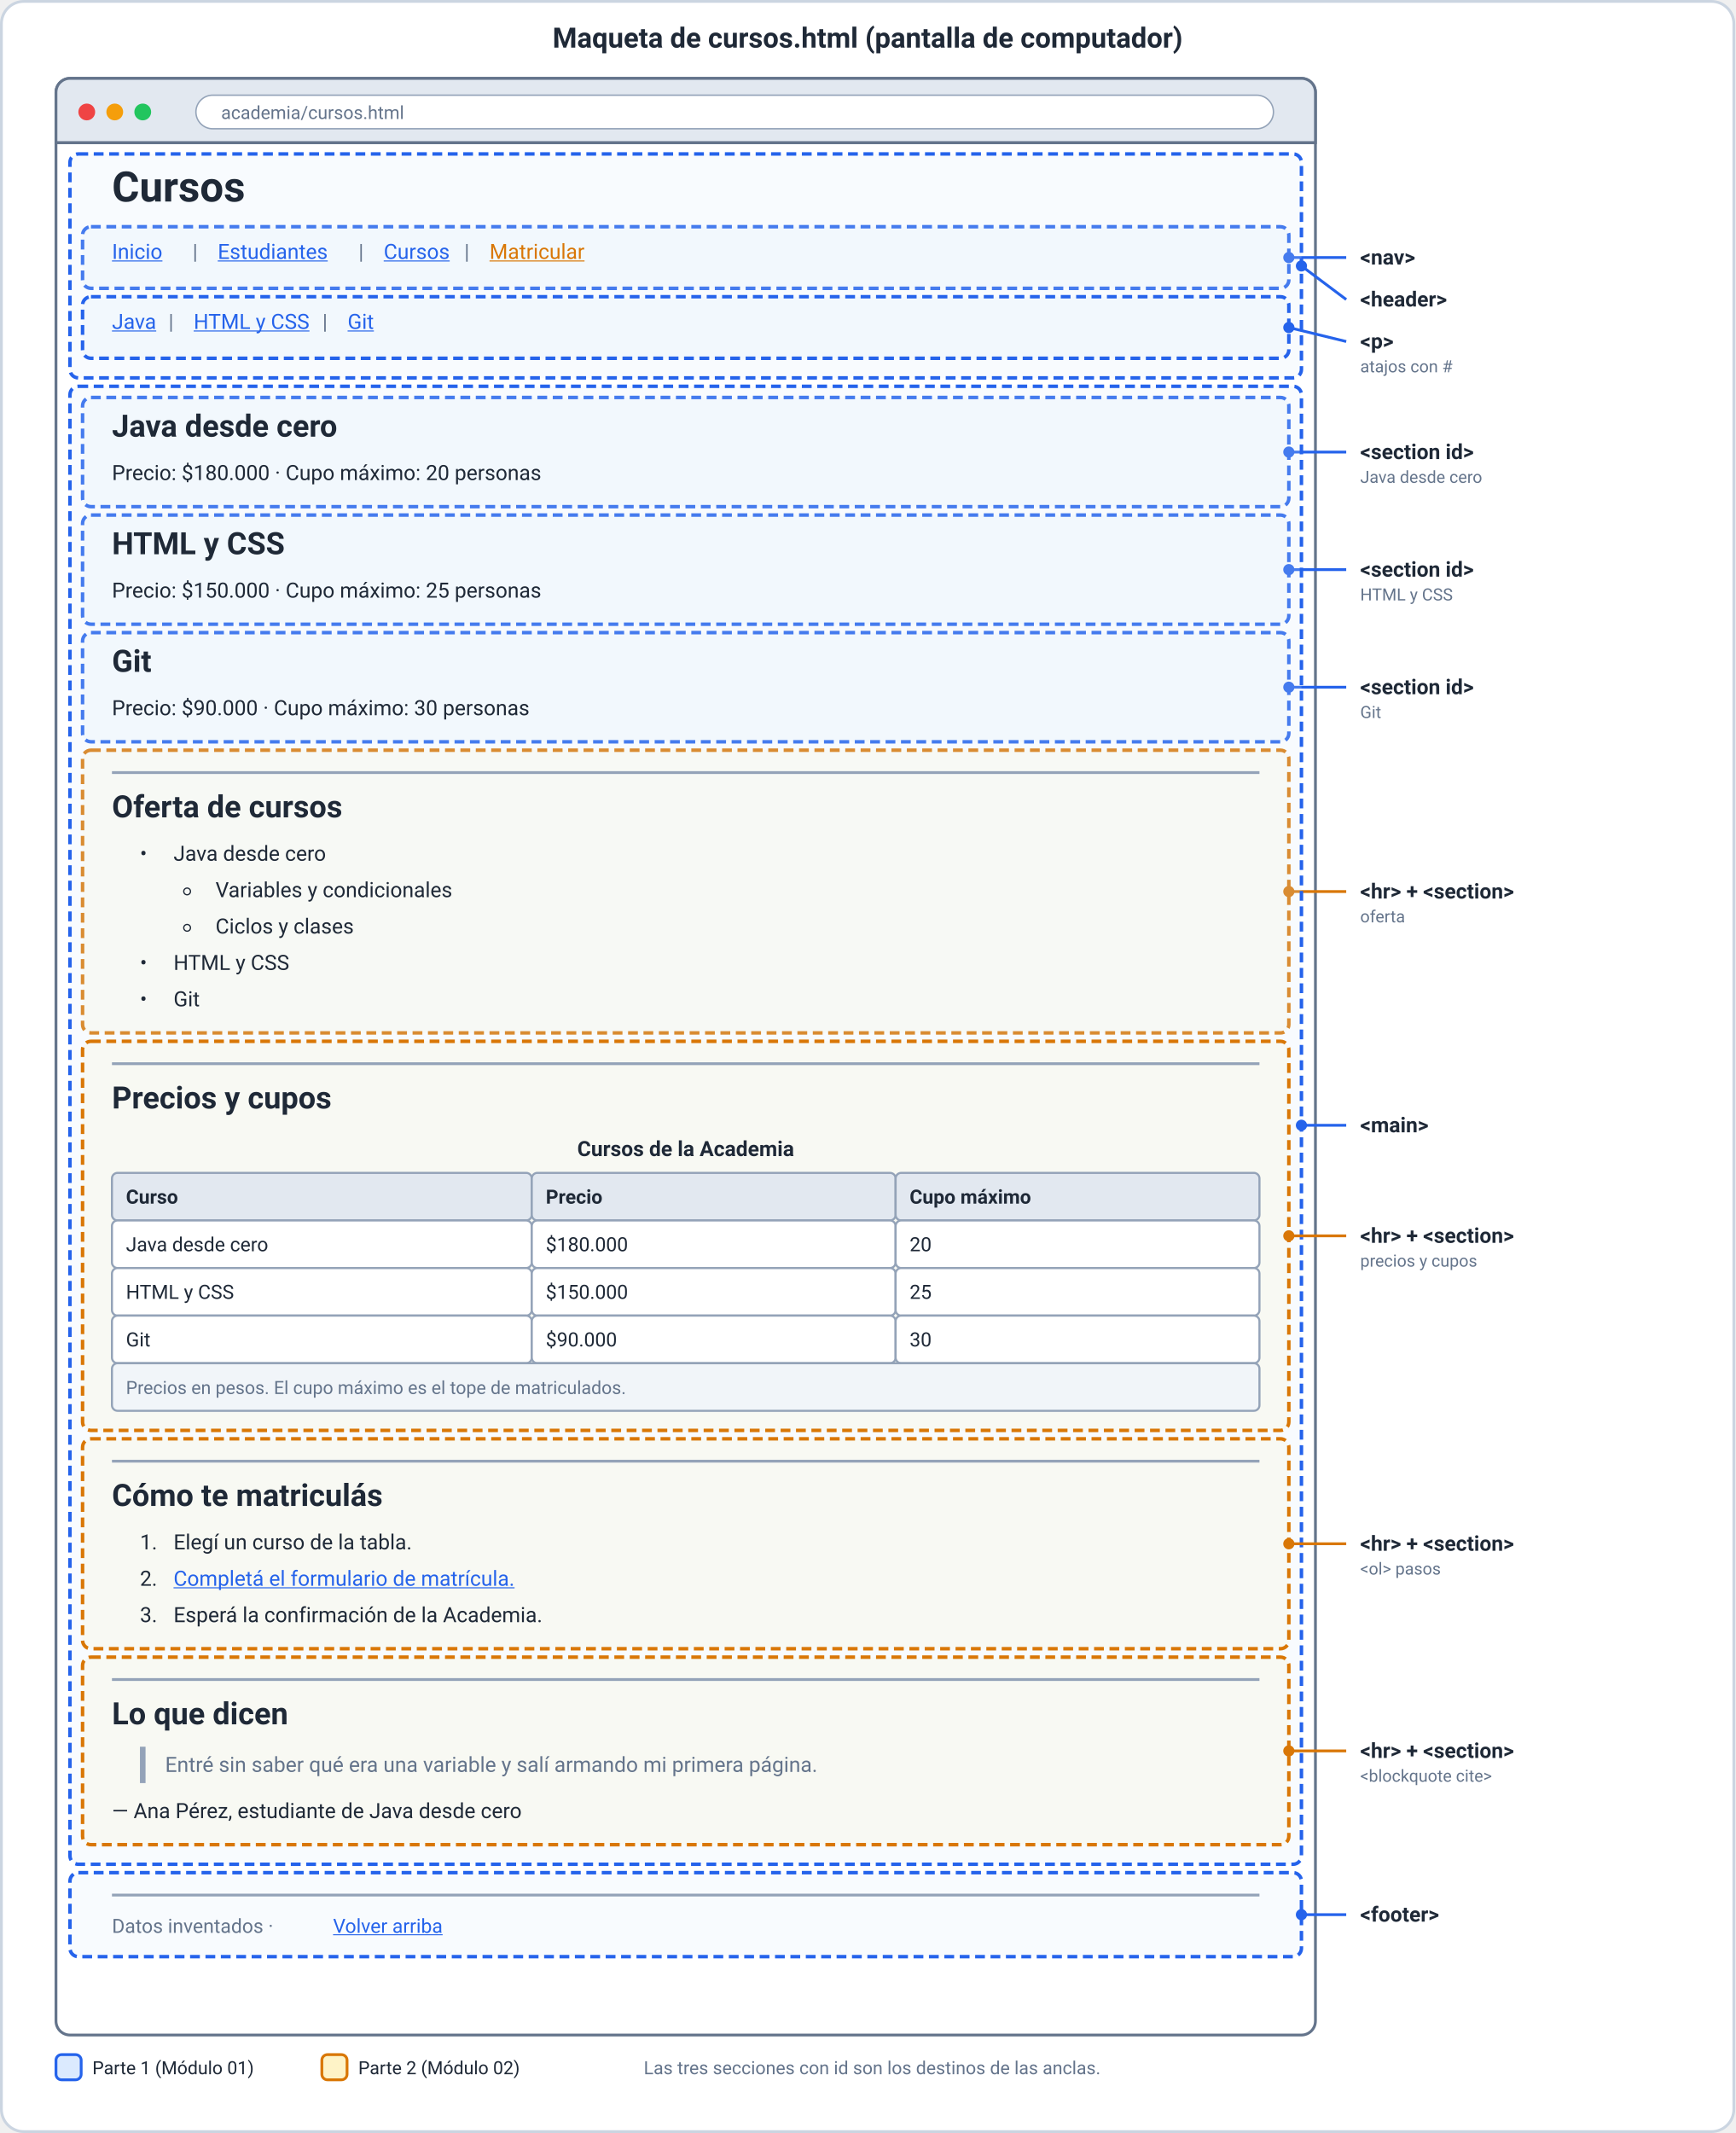
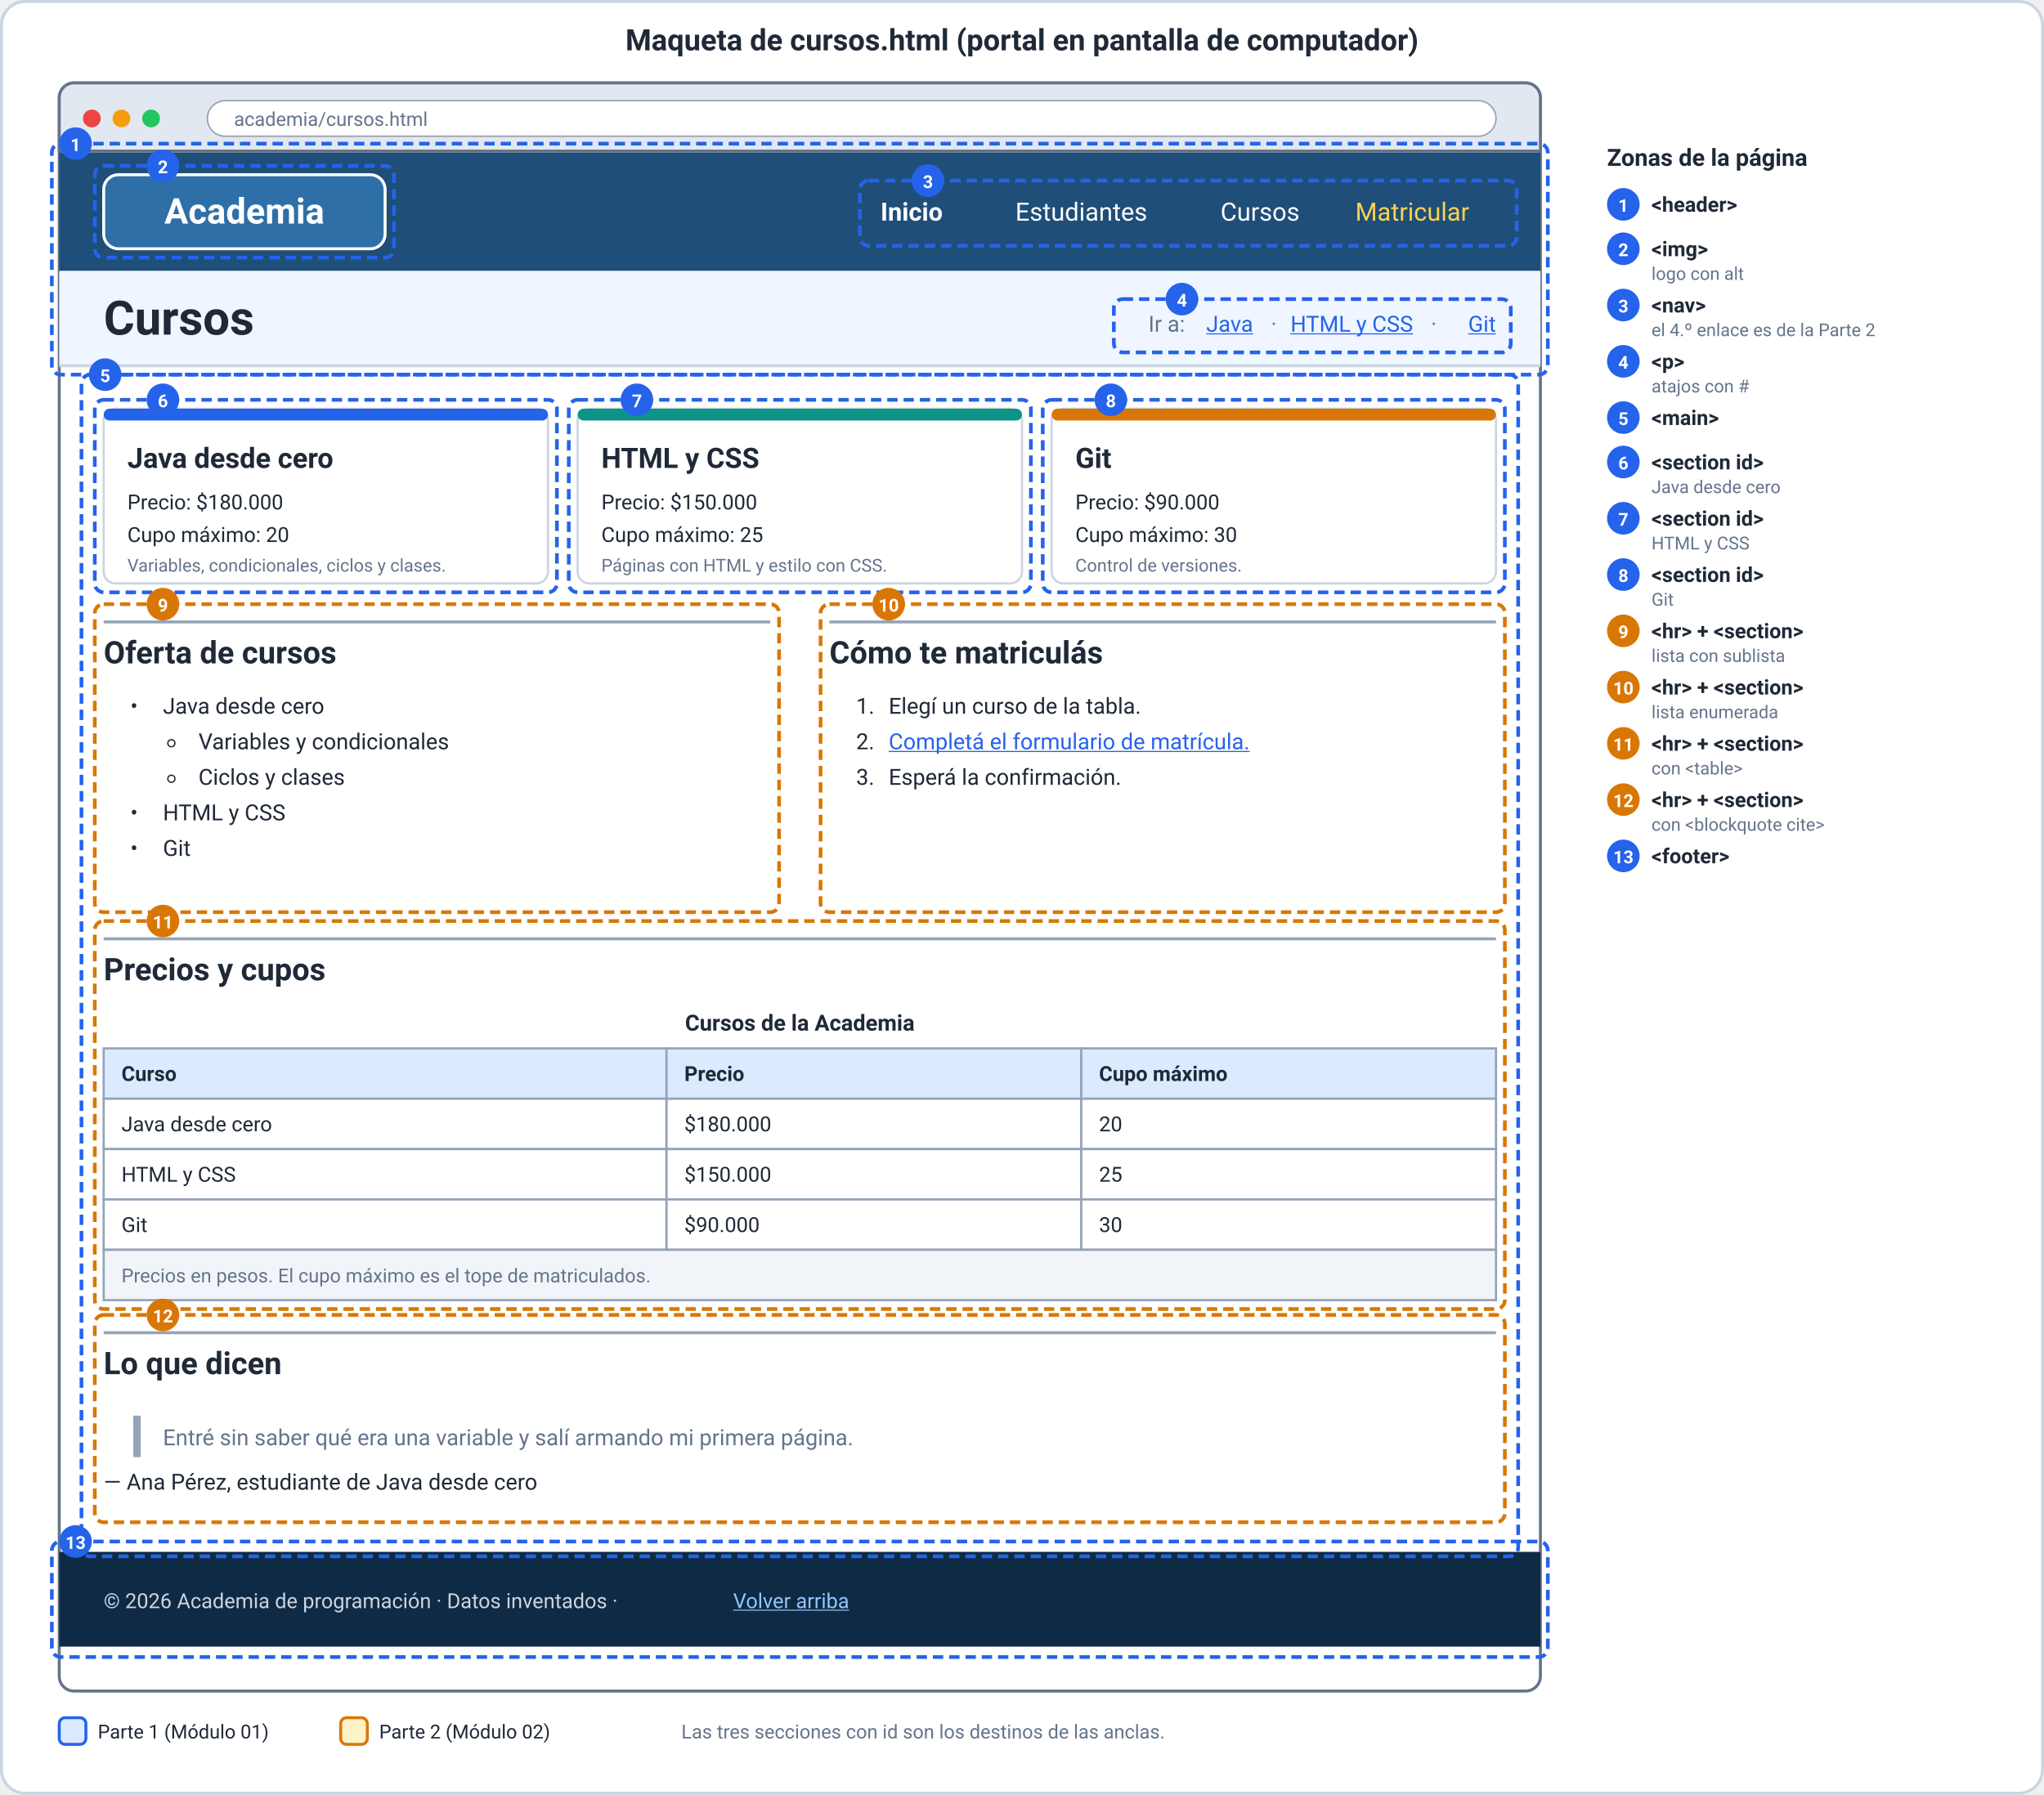
- <svg xmlns="http://www.w3.org/2000/svg" viewBox="0 0 1240 1524" width="1240" height="1524" role="img" aria-labelledby="t d" font-family="system-ui, -apple-system, Segoe UI, Roboto, Helvetica, Arial, sans-serif">
+ <svg xmlns="http://www.w3.org/2000/svg" viewBox="0 0 1380 1212" width="1380" height="1212" role="img" aria-labelledby="t d" font-family="system-ui, -apple-system, Segoe UI, Roboto, Helvetica, Arial, sans-serif">
  <defs>
    <marker id="ah" viewBox="0 0 10 10" refX="8" refY="5" markerWidth="7" markerHeight="7" orient="auto-start-reverse">
      <path d="M0 0L10 5L0 10z" fill="#64748b" />
    </marker>
  </defs>
-   <rect x="1" y="1" width="1238" height="1522" rx="16" fill="#ffffff" stroke="#cbd5e1" stroke-width="2" />
-   <text x="620.0" y="34" text-anchor="middle" font-size="20" font-weight="700" fill="#1f2937">Maqueta de cursos.html (pantalla de computador)</text>
-   <rect x="40" y="56" width="900" height="1398" rx="10" fill="#ffffff" stroke="#64748b" stroke-width="2" />
-   <path d="M40 66 a10 10 0 0 1 10 -10 h880 a10 10 0 0 1 10 10 v36 h-900z" fill="#e2e8f0" stroke="#64748b" stroke-width="2" />
+   <rect x="1" y="1" width="1378" height="1210" rx="16" fill="#ffffff" stroke="#cbd5e1" stroke-width="2" />
+   <text x="690.0" y="34" text-anchor="middle" font-size="20" font-weight="700" fill="#1f2937">Maqueta de cursos.html (portal en pantalla de computador)</text>
+   <rect x="40" y="56" width="1000" height="1086" rx="10" fill="#ffffff" stroke="#64748b" stroke-width="2" />
+   <path d="M40 66 a10 10 0 0 1 10 -10 h980 a10 10 0 0 1 10 10 v36 h-1000z" fill="#e2e8f0" stroke="#64748b" stroke-width="2" />
  <circle cx="62" cy="80" r="6" fill="#ef4444" />
  <circle cx="82" cy="80" r="6" fill="#f59e0b" />
  <circle cx="102" cy="80" r="6" fill="#22c55e" />
-   <rect x="140" y="68" width="770" height="24" rx="12" fill="#ffffff" stroke="#94a3b8" />
+   <rect x="140" y="68" width="870" height="24" rx="12" fill="#ffffff" stroke="#94a3b8" />
  <text x="158" y="85" text-anchor="start" font-size="13" font-weight="400" fill="#64748b">academia/cursos.html</text>
-   <line x1="40" y1="102" x2="940" y2="102" stroke="#64748b" stroke-width="2" />
-   <rect x="59" y="162" width="862" height="44" rx="6" fill="#dbeafe" fill-opacity="0.18" stroke="#2563eb" stroke-width="2.5" stroke-dasharray="7 4" />
-   <circle cx="921" cy="184.0" r="4" fill="#2563eb" />
-   <path d="M921 184.0 L962 184.0" stroke="#2563eb" stroke-width="2" fill="none" />
-   <text x="972" y="189.0" text-anchor="start" font-size="15" font-weight="700" fill="#1f2937">&lt;nav&gt;</text>
-   <rect x="50" y="110" width="880" height="160" rx="6" fill="#dbeafe" fill-opacity="0.18" stroke="#2563eb" stroke-width="2.5" stroke-dasharray="7 4" />
-   <circle cx="930" cy="190.0" r="4" fill="#2563eb" />
-   <path d="M930 190.0 L962 214.0" stroke="#2563eb" stroke-width="2" fill="none" />
-   <text x="972" y="219.0" text-anchor="start" font-size="15" font-weight="700" fill="#1f2937">&lt;header&gt;</text>
-   <rect x="59" y="212" width="862" height="44" rx="6" fill="#dbeafe" fill-opacity="0.18" stroke="#2563eb" stroke-width="2.5" stroke-dasharray="7 4" />
-   <circle cx="921" cy="234.0" r="4" fill="#2563eb" />
-   <path d="M921 234.0 L962 244.0" stroke="#2563eb" stroke-width="2" fill="none" />
-   <text x="972" y="249.0" text-anchor="start" font-size="15" font-weight="700" fill="#1f2937">&lt;p&gt;</text>
-   <text x="972" y="266.0" text-anchor="start" font-size="12" font-weight="400" fill="#64748b">atajos con #</text>
-   <rect x="59" y="284" width="862" height="78" rx="6" fill="#dbeafe" fill-opacity="0.18" stroke="#2563eb" stroke-width="2.5" stroke-dasharray="7 4" />
-   <circle cx="921" cy="323.0" r="4" fill="#2563eb" />
-   <path d="M921 323.0 L962 323.0" stroke="#2563eb" stroke-width="2" fill="none" />
-   <text x="972" y="328.0" text-anchor="start" font-size="15" font-weight="700" fill="#1f2937">&lt;section id&gt;</text>
-   <text x="972" y="345.0" text-anchor="start" font-size="12" font-weight="400" fill="#64748b">Java desde cero</text>
-   <rect x="59" y="368" width="862" height="78" rx="6" fill="#dbeafe" fill-opacity="0.18" stroke="#2563eb" stroke-width="2.5" stroke-dasharray="7 4" />
-   <circle cx="921" cy="407.0" r="4" fill="#2563eb" />
-   <path d="M921 407.0 L962 407.0" stroke="#2563eb" stroke-width="2" fill="none" />
-   <text x="972" y="412.0" text-anchor="start" font-size="15" font-weight="700" fill="#1f2937">&lt;section id&gt;</text>
-   <text x="972" y="429.0" text-anchor="start" font-size="12" font-weight="400" fill="#64748b">HTML y CSS</text>
-   <rect x="59" y="452" width="862" height="78" rx="6" fill="#dbeafe" fill-opacity="0.18" stroke="#2563eb" stroke-width="2.5" stroke-dasharray="7 4" />
-   <circle cx="921" cy="491.0" r="4" fill="#2563eb" />
-   <path d="M921 491.0 L962 491.0" stroke="#2563eb" stroke-width="2" fill="none" />
-   <text x="972" y="496.0" text-anchor="start" font-size="15" font-weight="700" fill="#1f2937">&lt;section id&gt;</text>
-   <text x="972" y="513.0" text-anchor="start" font-size="12" font-weight="400" fill="#64748b">Git</text>
-   <rect x="59" y="536" width="862" height="202" rx="6" fill="#fef3c7" fill-opacity="0.18" stroke="#d97706" stroke-width="2.5" stroke-dasharray="7 4" />
-   <circle cx="921" cy="637.0" r="4" fill="#d97706" />
-   <path d="M921 637.0 L962 637.0" stroke="#d97706" stroke-width="2" fill="none" />
-   <text x="972" y="642.0" text-anchor="start" font-size="15" font-weight="700" fill="#1f2937">&lt;hr&gt; + &lt;section&gt;</text>
-   <text x="972" y="659.0" text-anchor="start" font-size="12" font-weight="400" fill="#64748b">oferta</text>
-   <rect x="50" y="276" width="880" height="1056" rx="6" fill="#dbeafe" fill-opacity="0.18" stroke="#2563eb" stroke-width="2.5" stroke-dasharray="7 4" />
-   <circle cx="930" cy="804.0" r="4" fill="#2563eb" />
-   <path d="M930 804.0 L962 804.0" stroke="#2563eb" stroke-width="2" fill="none" />
-   <text x="972" y="809.0" text-anchor="start" font-size="15" font-weight="700" fill="#1f2937">&lt;main&gt;</text>
-   <rect x="59" y="744" width="862" height="278" rx="6" fill="#fef3c7" fill-opacity="0.18" stroke="#d97706" stroke-width="2.5" stroke-dasharray="7 4" />
-   <circle cx="921" cy="883.0" r="4" fill="#d97706" />
-   <path d="M921 883.0 L962 883.0" stroke="#d97706" stroke-width="2" fill="none" />
-   <text x="972" y="888.0" text-anchor="start" font-size="15" font-weight="700" fill="#1f2937">&lt;hr&gt; + &lt;section&gt;</text>
-   <text x="972" y="905.0" text-anchor="start" font-size="12" font-weight="400" fill="#64748b">precios y cupos</text>
-   <rect x="59" y="1028" width="862" height="150" rx="6" fill="#fef3c7" fill-opacity="0.18" stroke="#d97706" stroke-width="2.5" stroke-dasharray="7 4" />
-   <circle cx="921" cy="1103.0" r="4" fill="#d97706" />
-   <path d="M921 1103.0 L962 1103.0" stroke="#d97706" stroke-width="2" fill="none" />
-   <text x="972" y="1108.0" text-anchor="start" font-size="15" font-weight="700" fill="#1f2937">&lt;hr&gt; + &lt;section&gt;</text>
-   <text x="972" y="1125.0" text-anchor="start" font-size="12" font-weight="400" fill="#64748b">&lt;ol&gt; pasos</text>
-   <rect x="59" y="1184" width="862" height="134" rx="6" fill="#fef3c7" fill-opacity="0.18" stroke="#d97706" stroke-width="2.5" stroke-dasharray="7 4" />
-   <circle cx="921" cy="1251.0" r="4" fill="#d97706" />
-   <path d="M921 1251.0 L962 1251.0" stroke="#d97706" stroke-width="2" fill="none" />
-   <text x="972" y="1256.0" text-anchor="start" font-size="15" font-weight="700" fill="#1f2937">&lt;hr&gt; + &lt;section&gt;</text>
-   <text x="972" y="1273.0" text-anchor="start" font-size="12" font-weight="400" fill="#64748b">&lt;blockquote cite&gt;</text>
-   <rect x="50" y="1338" width="880" height="60" rx="6" fill="#dbeafe" fill-opacity="0.18" stroke="#2563eb" stroke-width="2.5" stroke-dasharray="7 4" />
-   <circle cx="930" cy="1368.0" r="4" fill="#2563eb" />
-   <path d="M930 1368.0 L962 1368.0" stroke="#2563eb" stroke-width="2" fill="none" />
-   <text x="972" y="1373.0" text-anchor="start" font-size="15" font-weight="700" fill="#1f2937">&lt;footer&gt;</text>
-   <text x="80" y="144" font-size="30" font-weight="700" fill="#1f2937" text-anchor="start">Cursos</text>
-   <text x="80" y="185" font-size="15" font-weight="400" fill="#2563eb" text-anchor="start" text-decoration="underline">Inicio</text>
-   <text x="137.6" y="185" font-size="15" font-weight="400" fill="#64748b" text-anchor="start">|</text>
-   <text x="155.6" y="185" font-size="15" font-weight="400" fill="#2563eb" text-anchor="start" text-decoration="underline">Estudiantes</text>
-   <text x="256.2" y="185" font-size="15" font-weight="400" fill="#64748b" text-anchor="start">|</text>
-   <text x="274.2" y="185" font-size="15" font-weight="400" fill="#2563eb" text-anchor="start" text-decoration="underline">Cursos</text>
-   <text x="331.8" y="185" font-size="15" font-weight="400" fill="#64748b" text-anchor="start">|</text>
-   <text x="349.8" y="185" font-size="15" font-weight="400" fill="#d97706" text-anchor="start" text-decoration="underline">Matricular</text>
-   <text x="80" y="235" font-size="15" font-weight="400" fill="#2563eb" text-anchor="start" text-decoration="underline">Java</text>
-   <text x="120.4" y="235" font-size="15" font-weight="400" fill="#64748b" text-anchor="start">|</text>
-   <text x="138.4" y="235" font-size="15" font-weight="400" fill="#2563eb" text-anchor="start" text-decoration="underline">HTML y CSS</text>
-   <text x="230.4" y="235" font-size="15" font-weight="400" fill="#64748b" text-anchor="start">|</text>
-   <text x="248.4" y="235" font-size="15" font-weight="400" fill="#2563eb" text-anchor="start" text-decoration="underline">Git</text>
-   <text x="80" y="312" font-size="22" font-weight="700" fill="#1f2937" text-anchor="start">Java desde cero</text>
-   <text x="80" y="343" font-size="15" font-weight="400" fill="#1f2937" text-anchor="start">Precio: $180.000 · Cupo máximo: 20 personas</text>
-   <text x="80" y="396" font-size="22" font-weight="700" fill="#1f2937" text-anchor="start">HTML y CSS</text>
-   <text x="80" y="427" font-size="15" font-weight="400" fill="#1f2937" text-anchor="start">Precio: $150.000 · Cupo máximo: 25 personas</text>
-   <text x="80" y="480" font-size="22" font-weight="700" fill="#1f2937" text-anchor="start">Git</text>
-   <text x="80" y="511" font-size="15" font-weight="400" fill="#1f2937" text-anchor="start">Precio: $90.000 · Cupo máximo: 30 personas</text>
-   <line x1="80" y1="552" x2="900" y2="552" stroke="#94a3b8" stroke-width="2" />
-   <text x="80" y="584" font-size="22" font-weight="700" fill="#1f2937" text-anchor="start">Oferta de cursos</text>
-   <text x="100" y="615" font-size="15" font-weight="400" fill="#1f2937" text-anchor="start">•</text>
-   <text x="124" y="615" font-size="15" font-weight="400" fill="#1f2937" text-anchor="start">Java desde cero</text>
-   <text x="130" y="641" font-size="15" font-weight="400" fill="#1f2937" text-anchor="start">◦</text>
-   <text x="154" y="641" font-size="15" font-weight="400" fill="#1f2937" text-anchor="start">Variables y condicionales</text>
-   <text x="130" y="667" font-size="15" font-weight="400" fill="#1f2937" text-anchor="start">◦</text>
-   <text x="154" y="667" font-size="15" font-weight="400" fill="#1f2937" text-anchor="start">Ciclos y clases</text>
-   <text x="100" y="693" font-size="15" font-weight="400" fill="#1f2937" text-anchor="start">•</text>
-   <text x="124" y="693" font-size="15" font-weight="400" fill="#1f2937" text-anchor="start">HTML y CSS</text>
-   <text x="100" y="719" font-size="15" font-weight="400" fill="#1f2937" text-anchor="start">•</text>
-   <text x="124" y="719" font-size="15" font-weight="400" fill="#1f2937" text-anchor="start">Git</text>
-   <line x1="80" y1="760" x2="900" y2="760" stroke="#94a3b8" stroke-width="2" />
-   <text x="80" y="792" font-size="22" font-weight="700" fill="#1f2937" text-anchor="start">Precios y cupos</text>
-   <text x="490.0" y="826" font-size="15" font-weight="700" fill="#1f2937" text-anchor="middle">Cursos de la Academia</text>
-   <rect x="80" y="838" width="300" height="34" rx="4" fill="#e2e8f0" stroke="#94a3b8" stroke-width="1.5" />
-   <text x="90" y="860" font-size="14" font-weight="700" fill="#1f2937" text-anchor="start">Curso</text>
-   <rect x="380" y="838" width="260" height="34" rx="4" fill="#e2e8f0" stroke="#94a3b8" stroke-width="1.5" />
-   <text x="390" y="860" font-size="14" font-weight="700" fill="#1f2937" text-anchor="start">Precio</text>
-   <rect x="640" y="838" width="260" height="34" rx="4" fill="#e2e8f0" stroke="#94a3b8" stroke-width="1.5" />
-   <text x="650" y="860" font-size="14" font-weight="700" fill="#1f2937" text-anchor="start">Cupo máximo</text>
-   <rect x="80" y="872" width="300" height="34" rx="4" fill="#ffffff" stroke="#94a3b8" stroke-width="1.5" />
-   <text x="90" y="894" font-size="14" font-weight="400" fill="#1f2937" text-anchor="start">Java desde cero</text>
-   <rect x="380" y="872" width="260" height="34" rx="4" fill="#ffffff" stroke="#94a3b8" stroke-width="1.5" />
-   <text x="390" y="894" font-size="14" font-weight="400" fill="#1f2937" text-anchor="start">$180.000</text>
-   <rect x="640" y="872" width="260" height="34" rx="4" fill="#ffffff" stroke="#94a3b8" stroke-width="1.5" />
-   <text x="650" y="894" font-size="14" font-weight="400" fill="#1f2937" text-anchor="start">20</text>
-   <rect x="80" y="906" width="300" height="34" rx="4" fill="#ffffff" stroke="#94a3b8" stroke-width="1.5" />
-   <text x="90" y="928" font-size="14" font-weight="400" fill="#1f2937" text-anchor="start">HTML y CSS</text>
-   <rect x="380" y="906" width="260" height="34" rx="4" fill="#ffffff" stroke="#94a3b8" stroke-width="1.5" />
-   <text x="390" y="928" font-size="14" font-weight="400" fill="#1f2937" text-anchor="start">$150.000</text>
-   <rect x="640" y="906" width="260" height="34" rx="4" fill="#ffffff" stroke="#94a3b8" stroke-width="1.5" />
-   <text x="650" y="928" font-size="14" font-weight="400" fill="#1f2937" text-anchor="start">25</text>
-   <rect x="80" y="940" width="300" height="34" rx="4" fill="#ffffff" stroke="#94a3b8" stroke-width="1.5" />
-   <text x="90" y="962" font-size="14" font-weight="400" fill="#1f2937" text-anchor="start">Git</text>
-   <rect x="380" y="940" width="260" height="34" rx="4" fill="#ffffff" stroke="#94a3b8" stroke-width="1.5" />
-   <text x="390" y="962" font-size="14" font-weight="400" fill="#1f2937" text-anchor="start">$90.000</text>
-   <rect x="640" y="940" width="260" height="34" rx="4" fill="#ffffff" stroke="#94a3b8" stroke-width="1.5" />
-   <text x="650" y="962" font-size="14" font-weight="400" fill="#1f2937" text-anchor="start">30</text>
-   <rect x="80" y="974" width="820" height="34" rx="4" fill="#f1f5f9" stroke="#94a3b8" stroke-width="1.5" />
-   <text x="90" y="996" font-size="13" font-weight="400" fill="#64748b" text-anchor="start">Precios en pesos. El cupo máximo es el tope de matriculados.</text>
-   <line x1="80" y1="1044" x2="900" y2="1044" stroke="#94a3b8" stroke-width="2" />
-   <text x="80" y="1076" font-size="22" font-weight="700" fill="#1f2937" text-anchor="start">Cómo te matriculás</text>
-   <text x="100" y="1107" font-size="15" font-weight="400" fill="#1f2937" text-anchor="start">1.</text>
-   <text x="124" y="1107" font-size="15" font-weight="400" fill="#1f2937" text-anchor="start">Elegí un curso de la tabla.</text>
-   <text x="100" y="1133" font-size="15" font-weight="400" fill="#1f2937" text-anchor="start">2.</text>
-   <text x="124" y="1133" font-size="15" font-weight="400" fill="#2563eb" text-anchor="start" text-decoration="underline">Completá el formulario de matrícula.</text>
-   <text x="100" y="1159" font-size="15" font-weight="400" fill="#1f2937" text-anchor="start">3.</text>
-   <text x="124" y="1159" font-size="15" font-weight="400" fill="#1f2937" text-anchor="start">Esperá la confirmación de la Academia.</text>
-   <line x1="80" y1="1200" x2="900" y2="1200" stroke="#94a3b8" stroke-width="2" />
-   <text x="80" y="1232" font-size="22" font-weight="700" fill="#1f2937" text-anchor="start">Lo que dicen</text>
-   <rect x="100" y="1248" width="4" height="26" fill="#94a3b8" />
-   <text x="118" y="1266" font-size="15" font-weight="400" fill="#64748b" text-anchor="start">Entré sin saber qué era una variable y salí armando mi primera página.</text>
-   <text x="80" y="1299" font-size="15" font-weight="400" fill="#1f2937" text-anchor="start">— Ana Pérez, estudiante de Java desde cero</text>
-   <line x1="80" y1="1354" x2="900" y2="1354" stroke="#94a3b8" stroke-width="2" />
-   <text x="80" y="1381" font-size="14" font-weight="400" fill="#64748b" text-anchor="start">Datos inventados · </text>
-   <text x="238" y="1381" font-size="14" font-weight="400" fill="#2563eb" text-anchor="start" text-decoration="underline">Volver arriba</text>
-   <rect x="40" y="1468" width="18" height="18" rx="4" fill="#dbeafe" stroke="#2563eb" stroke-width="2" />
-   <text x="66" y="1482" text-anchor="start" font-size="13" font-weight="400" fill="#1f2937">Parte 1 (Módulo 01)</text>
-   <rect x="230" y="1468" width="18" height="18" rx="4" fill="#fef3c7" stroke="#d97706" stroke-width="2" />
-   <text x="256" y="1482" text-anchor="start" font-size="13" font-weight="400" fill="#1f2937">Parte 2 (Módulo 02)</text>
-   <text x="460" y="1482" text-anchor="start" font-size="13" font-weight="400" fill="#64748b">Las tres secciones con id son los destinos de las anclas.</text>
+   <rect x="40" y="103" width="1000" height="80" fill="#1f4e79" />
+   <rect x="70" y="118" width="190" height="50" rx="10" fill="#2f6fa8" stroke="#ffffff" stroke-width="2" />
+   <text x="165" y="151" font-size="24" font-weight="700" fill="#ffffff" text-anchor="middle">Academia</text>
+   <text x="915.0" y="149" font-size="17" font-weight="400" fill="#fcd34d" text-anchor="start">Matricular</text>
+   <text x="824.0" y="149" font-size="17" font-weight="400" fill="#ffffff" text-anchor="start">Cursos</text>
+   <text x="685.5" y="149" font-size="17" font-weight="400" fill="#ffffff" text-anchor="start">Estudiantes</text>
+   <text x="594.5" y="149" font-size="17" font-weight="700" fill="#ffffff" text-anchor="start">Inicio</text>
+   <rect x="40" y="183" width="1000" height="64" fill="#eff6ff" />
+   <line x1="40" y1="247" x2="1040" y2="247" stroke="#cbd5e1" stroke-width="2" />
+   <text x="70" y="226" font-size="32" font-weight="700" fill="#1f2937" text-anchor="start">Cursos</text>
+   <text x="1010" y="224" font-size="15" font-weight="400" fill="#2563eb" text-anchor="end" text-decoration="underline">Git</text>
+   <text x="970" y="224" font-size="15" font-weight="400" fill="#64748b" text-anchor="end">·</text>
+   <text x="954" y="224" font-size="15" font-weight="400" fill="#2563eb" text-anchor="end" text-decoration="underline">HTML y CSS</text>
+   <text x="862" y="224" font-size="15" font-weight="400" fill="#64748b" text-anchor="end">·</text>
+   <text x="846" y="224" font-size="15" font-weight="400" fill="#2563eb" text-anchor="end" text-decoration="underline">Java</text>
+   <text x="800" y="224" font-size="15" font-weight="400" fill="#64748b" text-anchor="end">Ir a:</text>
+   <rect x="70" y="276" width="300" height="118" rx="8" fill="#ffffff" stroke="#cbd5e1" stroke-width="1.5" />
+   <rect x="70" y="276" width="300" height="8" rx="4" fill="#2563eb" />
+   <text x="86" y="316" font-size="19" font-weight="700" fill="#1f2937" text-anchor="start">Java desde cero</text>
+   <text x="86" y="344" font-size="14" font-weight="400" fill="#1f2937" text-anchor="start">Precio: $180.000</text>
+   <text x="86" y="366" font-size="14" font-weight="400" fill="#1f2937" text-anchor="start">Cupo máximo: 20</text>
+   <text x="86" y="386" font-size="12" font-weight="400" fill="#64748b" text-anchor="start">Variables, condicionales, ciclos y clases.</text>
+   <rect x="390" y="276" width="300" height="118" rx="8" fill="#ffffff" stroke="#cbd5e1" stroke-width="1.5" />
+   <rect x="390" y="276" width="300" height="8" rx="4" fill="#0d9488" />
+   <text x="406" y="316" font-size="19" font-weight="700" fill="#1f2937" text-anchor="start">HTML y CSS</text>
+   <text x="406" y="344" font-size="14" font-weight="400" fill="#1f2937" text-anchor="start">Precio: $150.000</text>
+   <text x="406" y="366" font-size="14" font-weight="400" fill="#1f2937" text-anchor="start">Cupo máximo: 25</text>
+   <text x="406" y="386" font-size="12" font-weight="400" fill="#64748b" text-anchor="start">Páginas con HTML y estilo con CSS.</text>
+   <rect x="710" y="276" width="300" height="118" rx="8" fill="#ffffff" stroke="#cbd5e1" stroke-width="1.5" />
+   <rect x="710" y="276" width="300" height="8" rx="4" fill="#d97706" />
+   <text x="726" y="316" font-size="19" font-weight="700" fill="#1f2937" text-anchor="start">Git</text>
+   <text x="726" y="344" font-size="14" font-weight="400" fill="#1f2937" text-anchor="start">Precio: $90.000</text>
+   <text x="726" y="366" font-size="14" font-weight="400" fill="#1f2937" text-anchor="start">Cupo máximo: 30</text>
+   <text x="726" y="386" font-size="12" font-weight="400" fill="#64748b" text-anchor="start">Control de versiones.</text>
+   <line x1="70" y1="420" x2="520" y2="420" stroke="#94a3b8" stroke-width="2" />
+   <text x="70" y="448" font-size="21" font-weight="700" fill="#1f2937" text-anchor="start">Oferta de cursos</text>
+   <text x="88" y="482" font-size="15" font-weight="400" fill="#1f2937" text-anchor="start">•</text>
+   <text x="110" y="482" font-size="15" font-weight="400" fill="#1f2937" text-anchor="start">Java desde cero</text>
+   <text x="112" y="506" font-size="15" font-weight="400" fill="#1f2937" text-anchor="start">◦</text>
+   <text x="134" y="506" font-size="15" font-weight="400" fill="#1f2937" text-anchor="start">Variables y condicionales</text>
+   <text x="112" y="530" font-size="15" font-weight="400" fill="#1f2937" text-anchor="start">◦</text>
+   <text x="134" y="530" font-size="15" font-weight="400" fill="#1f2937" text-anchor="start">Ciclos y clases</text>
+   <text x="88" y="554" font-size="15" font-weight="400" fill="#1f2937" text-anchor="start">•</text>
+   <text x="110" y="554" font-size="15" font-weight="400" fill="#1f2937" text-anchor="start">HTML y CSS</text>
+   <text x="88" y="578" font-size="15" font-weight="400" fill="#1f2937" text-anchor="start">•</text>
+   <text x="110" y="578" font-size="15" font-weight="400" fill="#1f2937" text-anchor="start">Git</text>
+   <line x1="560" y1="420" x2="1010" y2="420" stroke="#94a3b8" stroke-width="2" />
+   <text x="560" y="448" font-size="21" font-weight="700" fill="#1f2937" text-anchor="start">Cómo te matriculás</text>
+   <text x="578" y="482" font-size="15" font-weight="400" fill="#1f2937" text-anchor="start">1.</text>
+   <text x="600" y="482" font-size="15" font-weight="400" fill="#1f2937" text-anchor="start">Elegí un curso de la tabla.</text>
+   <text x="578" y="506" font-size="15" font-weight="400" fill="#1f2937" text-anchor="start">2.</text>
+   <text x="600" y="506" font-size="15" font-weight="400" fill="#2563eb" text-anchor="start" text-decoration="underline">Completá el formulario de matrícula.</text>
+   <text x="578" y="530" font-size="15" font-weight="400" fill="#1f2937" text-anchor="start">3.</text>
+   <text x="600" y="530" font-size="15" font-weight="400" fill="#1f2937" text-anchor="start">Esperá la confirmación.</text>
+   <line x1="70" y1="634" x2="1010" y2="634" stroke="#94a3b8" stroke-width="2" />
+   <text x="70" y="662" font-size="21" font-weight="700" fill="#1f2937" text-anchor="start">Precios y cupos</text>
+   <text x="540.0" y="696" font-size="15" font-weight="700" fill="#1f2937" text-anchor="middle">Cursos de la Academia</text>
+   <rect x="70" y="708" width="380" height="34" rx="0" fill="#dbeafe" stroke="#94a3b8" stroke-width="1.5" />
+   <text x="82" y="730" font-size="14" font-weight="700" fill="#1f2937" text-anchor="start">Curso</text>
+   <rect x="450" y="708" width="280" height="34" rx="0" fill="#dbeafe" stroke="#94a3b8" stroke-width="1.5" />
+   <text x="462" y="730" font-size="14" font-weight="700" fill="#1f2937" text-anchor="start">Precio</text>
+   <rect x="730" y="708" width="280" height="34" rx="0" fill="#dbeafe" stroke="#94a3b8" stroke-width="1.5" />
+   <text x="742" y="730" font-size="14" font-weight="700" fill="#1f2937" text-anchor="start">Cupo máximo</text>
+   <rect x="70" y="742" width="380" height="34" rx="0" fill="#ffffff" stroke="#94a3b8" stroke-width="1.5" />
+   <text x="82" y="764" font-size="14" font-weight="400" fill="#1f2937" text-anchor="start">Java desde cero</text>
+   <rect x="450" y="742" width="280" height="34" rx="0" fill="#ffffff" stroke="#94a3b8" stroke-width="1.5" />
+   <text x="462" y="764" font-size="14" font-weight="400" fill="#1f2937" text-anchor="start">$180.000</text>
+   <rect x="730" y="742" width="280" height="34" rx="0" fill="#ffffff" stroke="#94a3b8" stroke-width="1.5" />
+   <text x="742" y="764" font-size="14" font-weight="400" fill="#1f2937" text-anchor="start">20</text>
+   <rect x="70" y="776" width="380" height="34" rx="0" fill="#ffffff" stroke="#94a3b8" stroke-width="1.5" />
+   <text x="82" y="798" font-size="14" font-weight="400" fill="#1f2937" text-anchor="start">HTML y CSS</text>
+   <rect x="450" y="776" width="280" height="34" rx="0" fill="#ffffff" stroke="#94a3b8" stroke-width="1.5" />
+   <text x="462" y="798" font-size="14" font-weight="400" fill="#1f2937" text-anchor="start">$150.000</text>
+   <rect x="730" y="776" width="280" height="34" rx="0" fill="#ffffff" stroke="#94a3b8" stroke-width="1.5" />
+   <text x="742" y="798" font-size="14" font-weight="400" fill="#1f2937" text-anchor="start">25</text>
+   <rect x="70" y="810" width="380" height="34" rx="0" fill="#ffffff" stroke="#94a3b8" stroke-width="1.5" />
+   <text x="82" y="832" font-size="14" font-weight="400" fill="#1f2937" text-anchor="start">Git</text>
+   <rect x="450" y="810" width="280" height="34" rx="0" fill="#ffffff" stroke="#94a3b8" stroke-width="1.5" />
+   <text x="462" y="832" font-size="14" font-weight="400" fill="#1f2937" text-anchor="start">$90.000</text>
+   <rect x="730" y="810" width="280" height="34" rx="0" fill="#ffffff" stroke="#94a3b8" stroke-width="1.5" />
+   <text x="742" y="832" font-size="14" font-weight="400" fill="#1f2937" text-anchor="start">30</text>
+   <rect x="70" y="844" width="940" height="34" rx="0" fill="#f1f5f9" stroke="#94a3b8" stroke-width="1.5" />
+   <text x="82" y="866" font-size="13" font-weight="400" fill="#64748b" text-anchor="start">Precios en pesos. El cupo máximo es el tope de matriculados.</text>
+   <line x1="70" y1="900" x2="1010" y2="900" stroke="#94a3b8" stroke-width="2" />
+   <text x="70" y="928" font-size="21" font-weight="700" fill="#1f2937" text-anchor="start">Lo que dicen</text>
+   <rect x="90" y="956" width="5" height="28" fill="#94a3b8" />
+   <text x="110" y="976" font-size="15" font-weight="400" fill="#64748b" text-anchor="start">Entré sin saber qué era una variable y salí armando mi primera página.</text>
+   <text x="70" y="1006" font-size="15" font-weight="400" fill="#1f2937" text-anchor="start">— Ana Pérez, estudiante de Java desde cero</text>
+   <rect x="40" y="1048" width="1000" height="64" fill="#0f2a44" />
+   <text x="70" y="1086" font-size="14" font-weight="400" fill="#cbd5e1" text-anchor="start">© 2026 Academia de programación · Datos inventados ·</text>
+   <text x="495" y="1086" font-size="14" font-weight="400" fill="#93c5fd" text-anchor="start" text-decoration="underline">Volver arriba</text>
+   <text x="1085" y="112" text-anchor="start" font-size="16" font-weight="700" fill="#1f2937">Zonas de la página</text>
+   <rect x="35" y="97" width="1010" height="156" rx="6" fill="none" stroke="#2563eb" stroke-width="2.5" stroke-dasharray="7 4" />
+   <circle cx="51" cy="97" r="11" fill="#2563eb" />
+   <text x="51" y="102" text-anchor="middle" font-size="12" font-weight="700" fill="#ffffff">1</text>
+   <circle cx="1096" cy="138" r="11" fill="#2563eb" />
+   <text x="1096" y="143" text-anchor="middle" font-size="12" font-weight="700" fill="#ffffff">1</text>
+   <text x="1115" y="143" text-anchor="start" font-size="14" font-weight="700" fill="#1f2937">&lt;header&gt;</text>
+   <rect x="64" y="112" width="202" height="62" rx="6" fill="none" stroke="#2563eb" stroke-width="2.5" stroke-dasharray="7 4" />
+   <circle cx="110" cy="112" r="11" fill="#2563eb" />
+   <text x="110" y="117" text-anchor="middle" font-size="12" font-weight="700" fill="#ffffff">2</text>
+   <circle cx="1096" cy="168" r="11" fill="#2563eb" />
+   <text x="1096" y="173" text-anchor="middle" font-size="12" font-weight="700" fill="#ffffff">2</text>
+   <text x="1115" y="173" text-anchor="start" font-size="14" font-weight="700" fill="#1f2937">  &lt;img&gt;</text>
+   <text x="1115" y="189" text-anchor="start" font-size="12" font-weight="400" fill="#64748b">  logo con alt</text>
+   <rect x="580.5" y="122" width="443.5" height="44" rx="6" fill="none" stroke="#2563eb" stroke-width="2.5" stroke-dasharray="7 4" />
+   <circle cx="626.5" cy="122" r="11" fill="#2563eb" />
+   <text x="626.5" y="127" text-anchor="middle" font-size="12" font-weight="700" fill="#ffffff">3</text>
+   <circle cx="1096" cy="206" r="11" fill="#2563eb" />
+   <text x="1096" y="211" text-anchor="middle" font-size="12" font-weight="700" fill="#ffffff">3</text>
+   <text x="1115" y="211" text-anchor="start" font-size="14" font-weight="700" fill="#1f2937">  &lt;nav&gt;</text>
+   <text x="1115" y="227" text-anchor="start" font-size="12" font-weight="400" fill="#64748b">  el 4.º enlace es de la Parte 2</text>
+   <rect x="752" y="202" width="268" height="36" rx="6" fill="none" stroke="#2563eb" stroke-width="2.5" stroke-dasharray="7 4" />
+   <circle cx="798" cy="202" r="11" fill="#2563eb" />
+   <text x="798" y="207" text-anchor="middle" font-size="12" font-weight="700" fill="#ffffff">4</text>
+   <circle cx="1096" cy="244" r="11" fill="#2563eb" />
+   <text x="1096" y="249" text-anchor="middle" font-size="12" font-weight="700" fill="#ffffff">4</text>
+   <text x="1115" y="249" text-anchor="start" font-size="14" font-weight="700" fill="#1f2937">  &lt;p&gt;</text>
+   <text x="1115" y="265" text-anchor="start" font-size="12" font-weight="400" fill="#64748b">  atajos con #</text>
+   <rect x="55" y="253" width="970" height="798" rx="6" fill="none" stroke="#2563eb" stroke-width="2.5" stroke-dasharray="7 4" />
+   <circle cx="71" cy="253" r="11" fill="#2563eb" />
+   <text x="71" y="258" text-anchor="middle" font-size="12" font-weight="700" fill="#ffffff">5</text>
+   <circle cx="1096" cy="282" r="11" fill="#2563eb" />
+   <text x="1096" y="287" text-anchor="middle" font-size="12" font-weight="700" fill="#ffffff">5</text>
+   <text x="1115" y="287" text-anchor="start" font-size="14" font-weight="700" fill="#1f2937">&lt;main&gt;</text>
+   <rect x="64" y="270" width="312" height="130" rx="6" fill="none" stroke="#2563eb" stroke-width="2.5" stroke-dasharray="7 4" />
+   <circle cx="110" cy="270" r="11" fill="#2563eb" />
+   <text x="110" y="275" text-anchor="middle" font-size="12" font-weight="700" fill="#ffffff">6</text>
+   <circle cx="1096" cy="312" r="11" fill="#2563eb" />
+   <text x="1096" y="317" text-anchor="middle" font-size="12" font-weight="700" fill="#ffffff">6</text>
+   <text x="1115" y="317" text-anchor="start" font-size="14" font-weight="700" fill="#1f2937">  &lt;section id&gt;</text>
+   <text x="1115" y="333" text-anchor="start" font-size="12" font-weight="400" fill="#64748b">  Java desde cero</text>
+   <rect x="384" y="270" width="312" height="130" rx="6" fill="none" stroke="#2563eb" stroke-width="2.5" stroke-dasharray="7 4" />
+   <circle cx="430" cy="270" r="11" fill="#2563eb" />
+   <text x="430" y="275" text-anchor="middle" font-size="12" font-weight="700" fill="#ffffff">7</text>
+   <circle cx="1096" cy="350" r="11" fill="#2563eb" />
+   <text x="1096" y="355" text-anchor="middle" font-size="12" font-weight="700" fill="#ffffff">7</text>
+   <text x="1115" y="355" text-anchor="start" font-size="14" font-weight="700" fill="#1f2937">  &lt;section id&gt;</text>
+   <text x="1115" y="371" text-anchor="start" font-size="12" font-weight="400" fill="#64748b">  HTML y CSS</text>
+   <rect x="704" y="270" width="312" height="130" rx="6" fill="none" stroke="#2563eb" stroke-width="2.5" stroke-dasharray="7 4" />
+   <circle cx="750" cy="270" r="11" fill="#2563eb" />
+   <text x="750" y="275" text-anchor="middle" font-size="12" font-weight="700" fill="#ffffff">8</text>
+   <circle cx="1096" cy="388" r="11" fill="#2563eb" />
+   <text x="1096" y="393" text-anchor="middle" font-size="12" font-weight="700" fill="#ffffff">8</text>
+   <text x="1115" y="393" text-anchor="start" font-size="14" font-weight="700" fill="#1f2937">  &lt;section id&gt;</text>
+   <text x="1115" y="409" text-anchor="start" font-size="12" font-weight="400" fill="#64748b">  Git</text>
+   <rect x="64" y="408" width="462" height="208" rx="6" fill="none" stroke="#d97706" stroke-width="2.5" stroke-dasharray="7 4" />
+   <circle cx="110" cy="408" r="11" fill="#d97706" />
+   <text x="110" y="413" text-anchor="middle" font-size="12" font-weight="700" fill="#ffffff">9</text>
+   <circle cx="1096" cy="426" r="11" fill="#d97706" />
+   <text x="1096" y="431" text-anchor="middle" font-size="12" font-weight="700" fill="#ffffff">9</text>
+   <text x="1115" y="431" text-anchor="start" font-size="14" font-weight="700" fill="#1f2937">  &lt;hr&gt; + &lt;section&gt;</text>
+   <text x="1115" y="447" text-anchor="start" font-size="12" font-weight="400" fill="#64748b">  lista con sublista</text>
+   <rect x="554" y="408" width="462" height="208" rx="6" fill="none" stroke="#d97706" stroke-width="2.5" stroke-dasharray="7 4" />
+   <circle cx="600" cy="408" r="11" fill="#d97706" />
+   <text x="600" y="413" text-anchor="middle" font-size="12" font-weight="700" fill="#ffffff">10</text>
+   <circle cx="1096" cy="464" r="11" fill="#d97706" />
+   <text x="1096" y="469" text-anchor="middle" font-size="12" font-weight="700" fill="#ffffff">10</text>
+   <text x="1115" y="469" text-anchor="start" font-size="14" font-weight="700" fill="#1f2937">  &lt;hr&gt; + &lt;section&gt;</text>
+   <text x="1115" y="485" text-anchor="start" font-size="12" font-weight="400" fill="#64748b">  lista enumerada</text>
+   <rect x="64" y="622" width="952" height="262" rx="6" fill="none" stroke="#d97706" stroke-width="2.5" stroke-dasharray="7 4" />
+   <circle cx="110" cy="622" r="11" fill="#d97706" />
+   <text x="110" y="627" text-anchor="middle" font-size="12" font-weight="700" fill="#ffffff">11</text>
+   <circle cx="1096" cy="502" r="11" fill="#d97706" />
+   <text x="1096" y="507" text-anchor="middle" font-size="12" font-weight="700" fill="#ffffff">11</text>
+   <text x="1115" y="507" text-anchor="start" font-size="14" font-weight="700" fill="#1f2937">  &lt;hr&gt; + &lt;section&gt;</text>
+   <text x="1115" y="523" text-anchor="start" font-size="12" font-weight="400" fill="#64748b">  con &lt;table&gt;</text>
+   <rect x="64" y="888" width="952" height="140" rx="6" fill="none" stroke="#d97706" stroke-width="2.5" stroke-dasharray="7 4" />
+   <circle cx="110" cy="888" r="11" fill="#d97706" />
+   <text x="110" y="893" text-anchor="middle" font-size="12" font-weight="700" fill="#ffffff">12</text>
+   <circle cx="1096" cy="540" r="11" fill="#d97706" />
+   <text x="1096" y="545" text-anchor="middle" font-size="12" font-weight="700" fill="#ffffff">12</text>
+   <text x="1115" y="545" text-anchor="start" font-size="14" font-weight="700" fill="#1f2937">  &lt;hr&gt; + &lt;section&gt;</text>
+   <text x="1115" y="561" text-anchor="start" font-size="12" font-weight="400" fill="#64748b">  con &lt;blockquote cite&gt;</text>
+   <rect x="35" y="1041" width="1010" height="78" rx="6" fill="none" stroke="#2563eb" stroke-width="2.5" stroke-dasharray="7 4" />
+   <circle cx="51" cy="1041" r="11" fill="#2563eb" />
+   <text x="51" y="1046" text-anchor="middle" font-size="12" font-weight="700" fill="#ffffff">13</text>
+   <circle cx="1096" cy="578" r="11" fill="#2563eb" />
+   <text x="1096" y="583" text-anchor="middle" font-size="12" font-weight="700" fill="#ffffff">13</text>
+   <text x="1115" y="583" text-anchor="start" font-size="14" font-weight="700" fill="#1f2937">&lt;footer&gt;</text>
+   <rect x="40" y="1160" width="18" height="18" rx="4" fill="#dbeafe" stroke="#2563eb" stroke-width="2" />
+   <text x="66" y="1174" text-anchor="start" font-size="13" font-weight="400" fill="#1f2937">Parte 1 (Módulo 01)</text>
+   <rect x="230" y="1160" width="18" height="18" rx="4" fill="#fef3c7" stroke="#d97706" stroke-width="2" />
+   <text x="256" y="1174" text-anchor="start" font-size="13" font-weight="400" fill="#1f2937">Parte 2 (Módulo 02)</text>
+   <text x="460" y="1174" text-anchor="start" font-size="13" font-weight="400" fill="#64748b">Las tres secciones con id son los destinos de las anclas.</text>
</svg>
